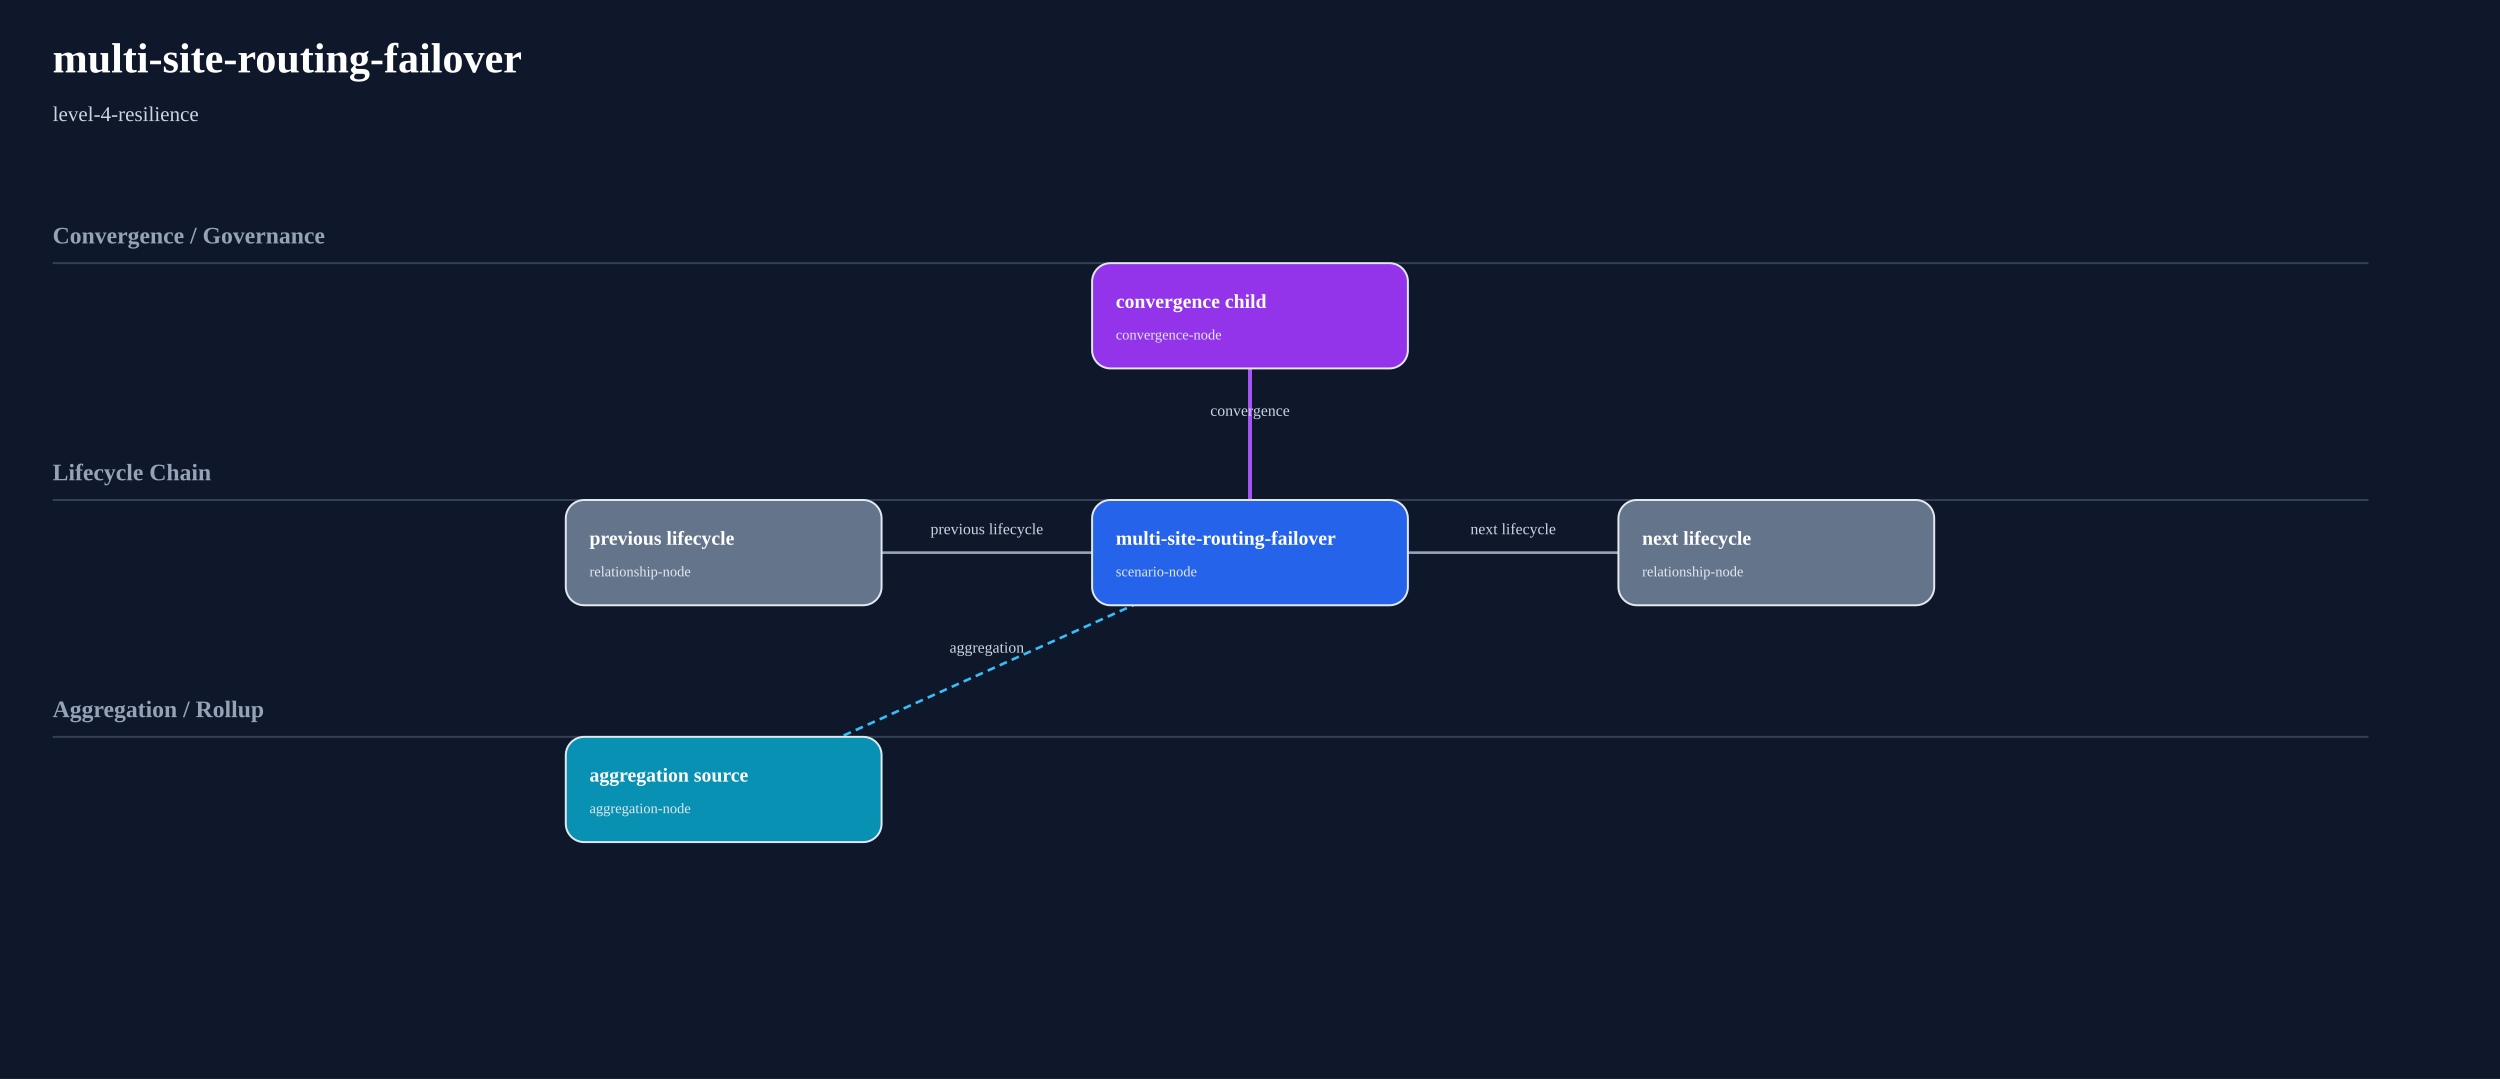
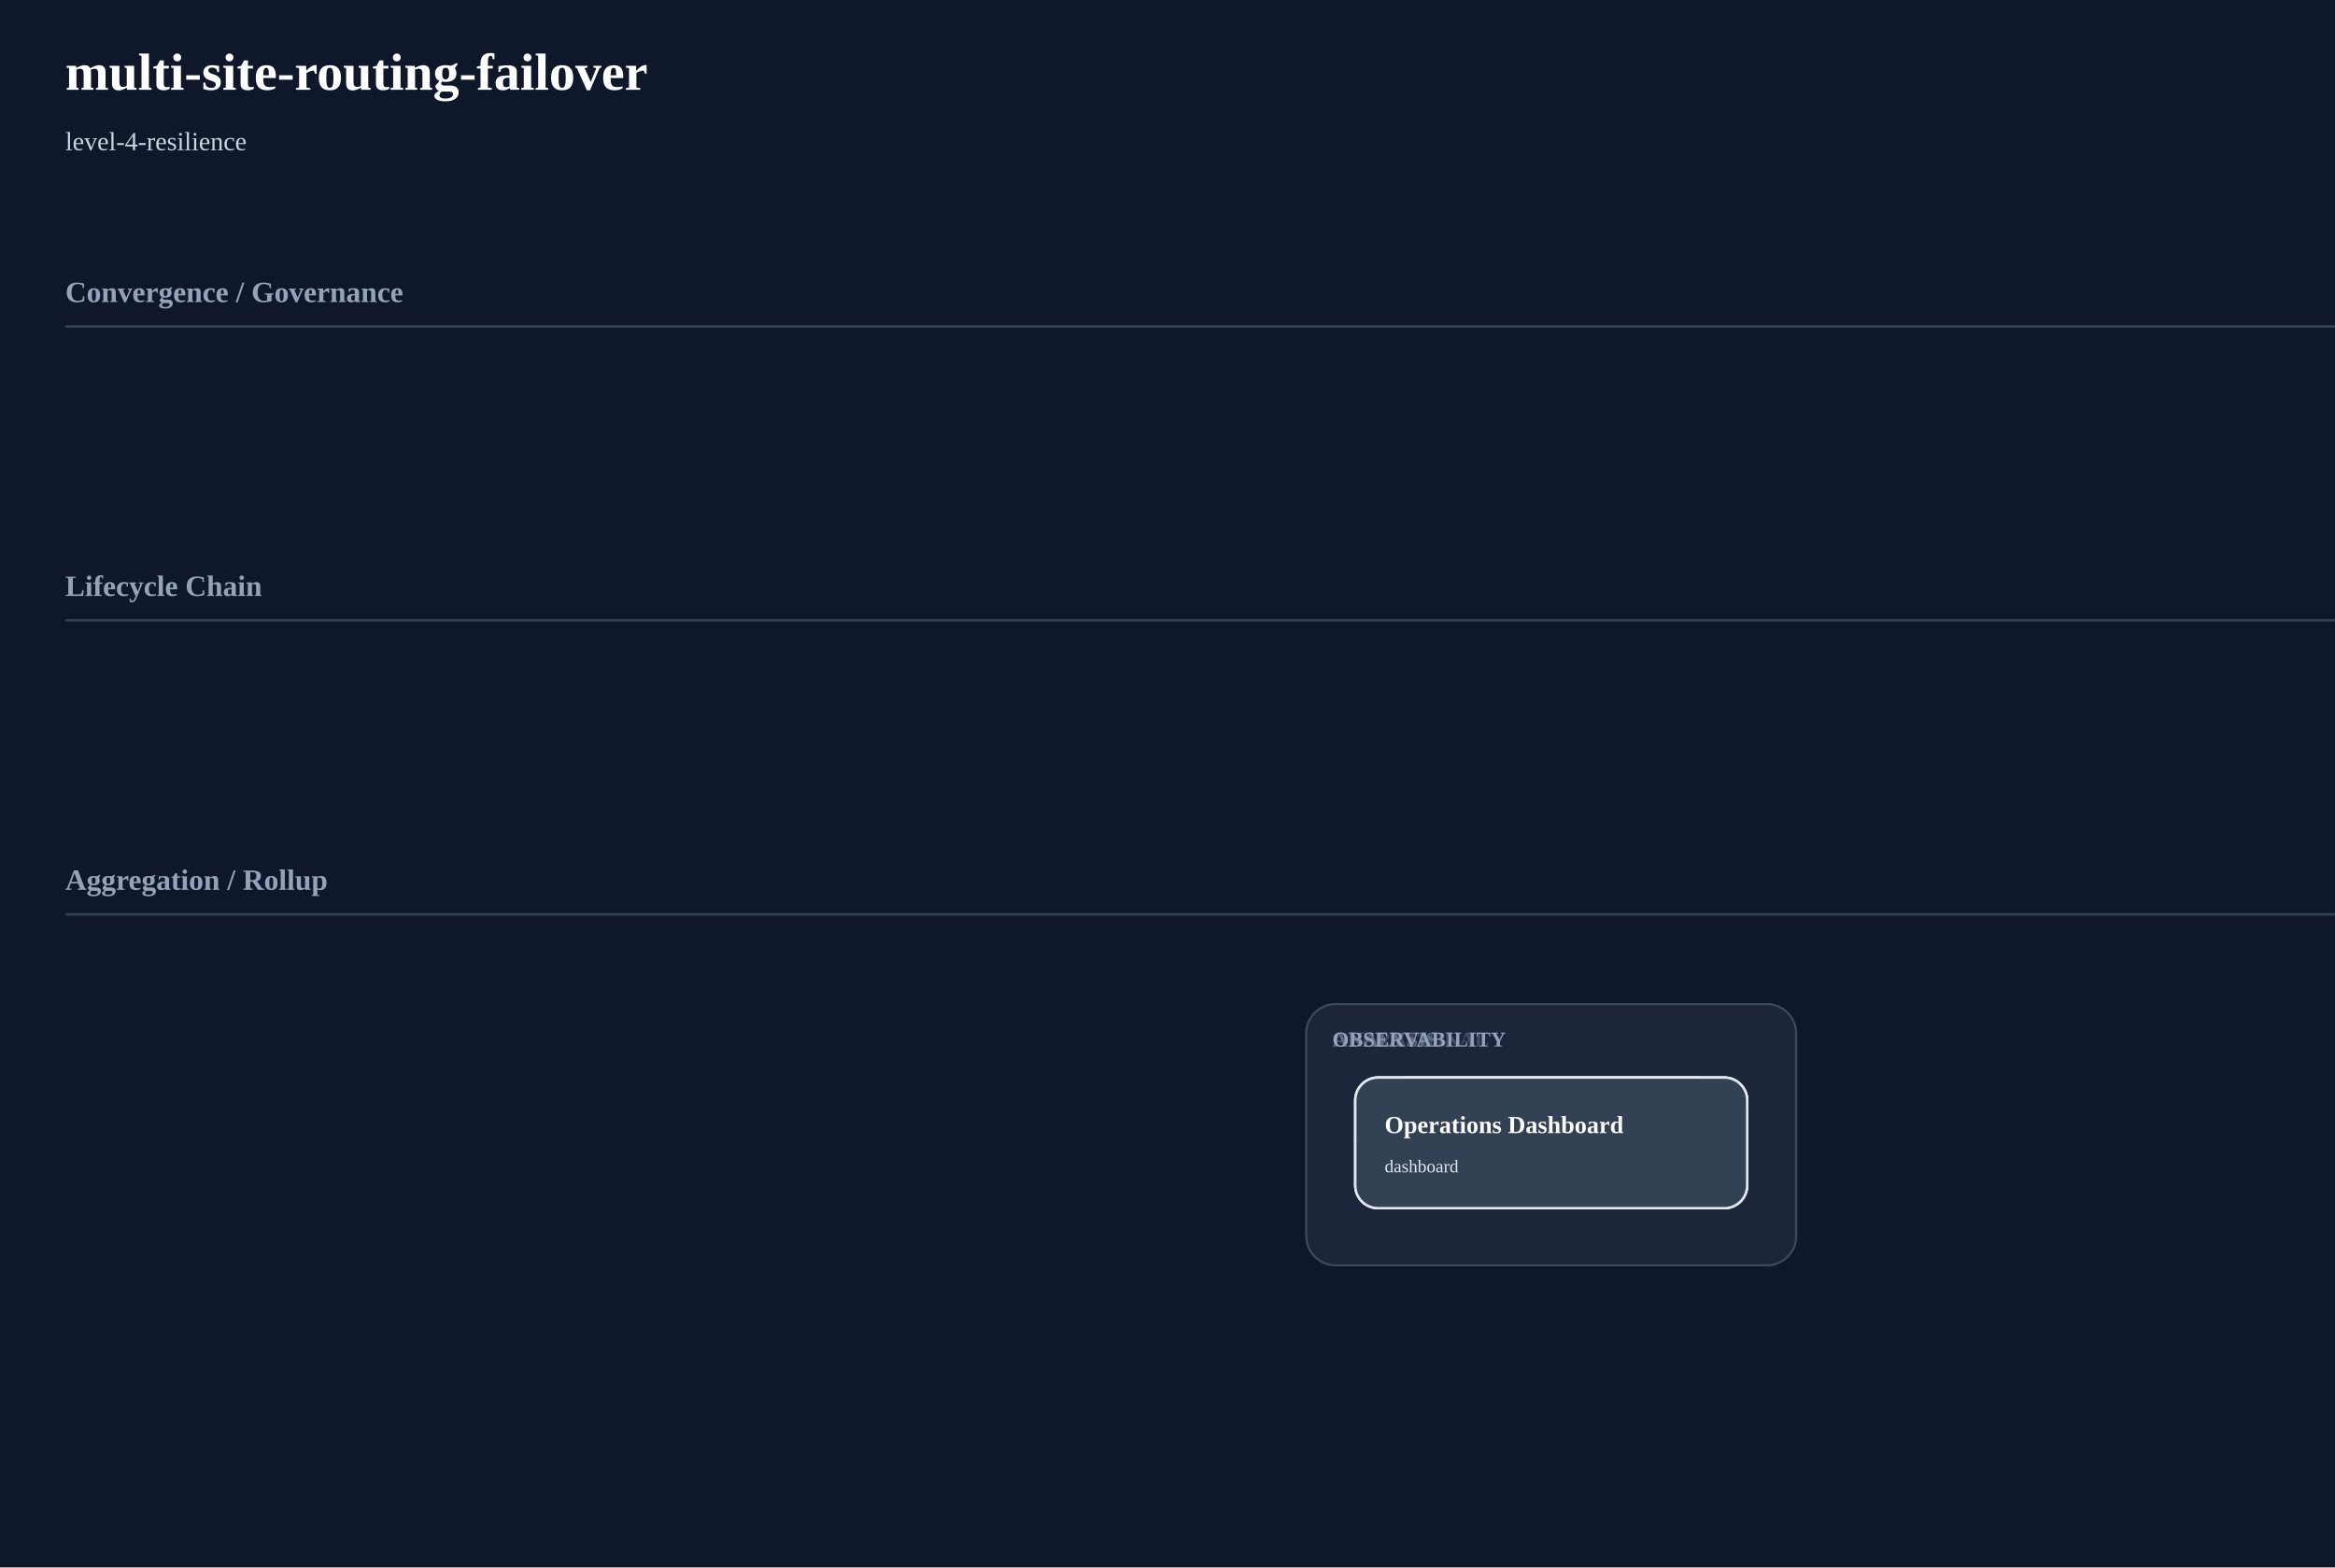
- <svg xmlns="http://www.w3.org/2000/svg" width="1900" height="820">
+ <svg xmlns="http://www.w3.org/2000/svg" width="1430" height="960">
  <rect width="100%" height="100%" fill="#0f172a" />
  <defs>
    <marker id="arrow" markerWidth="10" markerHeight="10" refX="9" refY="3" orient="auto" markerUnits="strokeWidth">
      <path d="M0,0 L0,6 L9,3 z" fill="#94a3b8" />
    </marker>
  </defs>
  <text x="40" y="55" fill="#ffffff" font-size="32" font-weight="bold">multi-site-routing-failover</text>
  <text x="40" y="92" fill="#cbd5e1" font-size="16">level-4-resilience</text>
  <text x="40" y="185" fill="#94a3b8" font-size="18" font-weight="bold">Convergence / Governance</text>
  <text x="40" y="365" fill="#94a3b8" font-size="18" font-weight="bold">Lifecycle Chain</text>
  <text x="40" y="545" fill="#94a3b8" font-size="18" font-weight="bold">Aggregation / Rollup</text>
  <line x1="40" y1="200" x2="1800" y2="200" stroke="#334155" stroke-width="1.5" />
  <line x1="40" y1="380" x2="1800" y2="380" stroke="#334155" stroke-width="1.5" />
  <line x1="40" y1="560" x2="1800" y2="560" stroke="#334155" stroke-width="1.5" />
-   <line x1="550" y1="420" x2="950" y2="420" stroke="#94a3b8" stroke-width="2" stroke-dasharray="" marker-end="url(#arrow)" />
-   <text x="750.0" y="406.0" fill="#cbd5e1" font-size="12" text-anchor="middle">previous lifecycle</text>
-   <line x1="950" y1="420" x2="1350" y2="420" stroke="#94a3b8" stroke-width="2" stroke-dasharray="" marker-end="url(#arrow)" />
-   <text x="1150.0" y="406.0" fill="#cbd5e1" font-size="12" text-anchor="middle">next lifecycle</text>
-   <line x1="550" y1="600" x2="950" y2="420" stroke="#38bdf8" stroke-width="2" stroke-dasharray="6,4" marker-end="url(#arrow)" />
-   <text x="750.0" y="496.0" fill="#cbd5e1" font-size="12" text-anchor="middle">aggregation</text>
-   <line x1="950" y1="240" x2="950" y2="420" stroke="#a855f7" stroke-width="3" stroke-dasharray="" marker-end="url(#arrow)" />
-   <text x="950.0" y="316.0" fill="#cbd5e1" font-size="12" text-anchor="middle">convergence</text>
-   <rect x="830" y="380" width="240" height="80" rx="14" fill="#2563eb" stroke="#e2e8f0" stroke-width="1.5" />
-   <text x="848" y="414" fill="#ffffff" font-size="15" font-weight="bold">multi-site-routing-failover</text>
-   <text x="848" y="438" fill="#e2e8f0" font-size="11">scenario-node</text>
-   <rect x="430" y="380" width="240" height="80" rx="14" fill="#64748b" stroke="#e2e8f0" stroke-width="1.5" />
-   <text x="448" y="414" fill="#ffffff" font-size="15" font-weight="bold">previous lifecycle</text>
-   <text x="448" y="438" fill="#e2e8f0" font-size="11">relationship-node</text>
-   <rect x="1230" y="380" width="240" height="80" rx="14" fill="#64748b" stroke="#e2e8f0" stroke-width="1.5" />
-   <text x="1248" y="414" fill="#ffffff" font-size="15" font-weight="bold">next lifecycle</text>
-   <text x="1248" y="438" fill="#e2e8f0" font-size="11">relationship-node</text>
-   <rect x="430" y="560" width="240" height="80" rx="14" fill="#0891b2" stroke="#e2e8f0" stroke-width="1.5" />
-   <text x="448" y="594" fill="#ffffff" font-size="15" font-weight="bold">aggregation source</text>
-   <text x="448" y="618" fill="#e2e8f0" font-size="11">aggregation-node</text>
-   <rect x="830" y="200" width="240" height="80" rx="14" fill="#9333ea" stroke="#e2e8f0" stroke-width="1.5" />
-   <text x="848" y="234" fill="#ffffff" font-size="15" font-weight="bold">convergence child</text>
-   <text x="848" y="258" fill="#e2e8f0" font-size="11">convergence-node</text>
+   <rect x="800" y="615" width="300" height="160" rx="18" fill="#1e293b" opacity="0.45" stroke="#475569" stroke-width="1.2" />
+   <text x="816" y="641" fill="#94a3b8" font-size="13" font-weight="bold">OPERATIONAL</text>
+   <rect x="800" y="615" width="300" height="160" rx="18" fill="#1e293b" opacity="0.45" stroke="#475569" stroke-width="1.2" />
+   <text x="816" y="641" fill="#94a3b8" font-size="13" font-weight="bold">ANALYSIS</text>
+   <rect x="800" y="615" width="300" height="160" rx="18" fill="#1e293b" opacity="0.45" stroke="#475569" stroke-width="1.2" />
+   <text x="816" y="641" fill="#94a3b8" font-size="13" font-weight="bold">OBSERVABILITY</text>
+   <line x1="950" y1="700" x2="950" y2="700" stroke="#94a3b8" stroke-width="2" stroke-dasharray="" marker-end="url(#arrow)" />
+   <text x="950.0" y="686.0" fill="#cbd5e1" font-size="12" text-anchor="middle">emit telemetry</text>
+   <line x1="950" y1="700" x2="950" y2="700" stroke="#94a3b8" stroke-width="2" stroke-dasharray="" marker-end="url(#arrow)" />
+   <text x="950.0" y="686.0" fill="#cbd5e1" font-size="12" text-anchor="middle">normalize signals</text>
+   <line x1="950" y1="700" x2="950" y2="700" stroke="#94a3b8" stroke-width="2" stroke-dasharray="" marker-end="url(#arrow)" />
+   <text x="950.0" y="686.0" fill="#cbd5e1" font-size="12" text-anchor="middle">publish findings</text>
+   <rect x="830" y="660" width="240" height="80" rx="14" fill="#334155" stroke="#e2e8f0" stroke-width="1.5" />
+   <text x="848" y="694" fill="#ffffff" font-size="15" font-weight="bold">Telemetry Source</text>
+   <text x="848" y="718" fill="#e2e8f0" font-size="11">source</text>
+   <rect x="830" y="660" width="240" height="80" rx="14" fill="#334155" stroke="#e2e8f0" stroke-width="1.5" />
+   <text x="848" y="694" fill="#ffffff" font-size="15" font-weight="bold">Observability Pipeline</text>
+   <text x="848" y="718" fill="#e2e8f0" font-size="11">pipeline</text>
+   <polygon points="860,660 1040,660 1070,700 1040,740 860,740 830,700" fill="#334155" stroke="#e2e8f0" stroke-width="1.5" />
+   <text x="848" y="694" fill="#ffffff" font-size="15" font-weight="bold">Analysis Engine</text>
+   <text x="848" y="718" fill="#e2e8f0" font-size="11">analysis</text>
+   <rect x="830" y="660" width="240" height="80" rx="14" fill="#334155" stroke="#e2e8f0" stroke-width="1.5" />
+   <text x="848" y="694" fill="#ffffff" font-size="15" font-weight="bold">Operations Dashboard</text>
+   <text x="848" y="718" fill="#e2e8f0" font-size="11">dashboard</text>
</svg>
